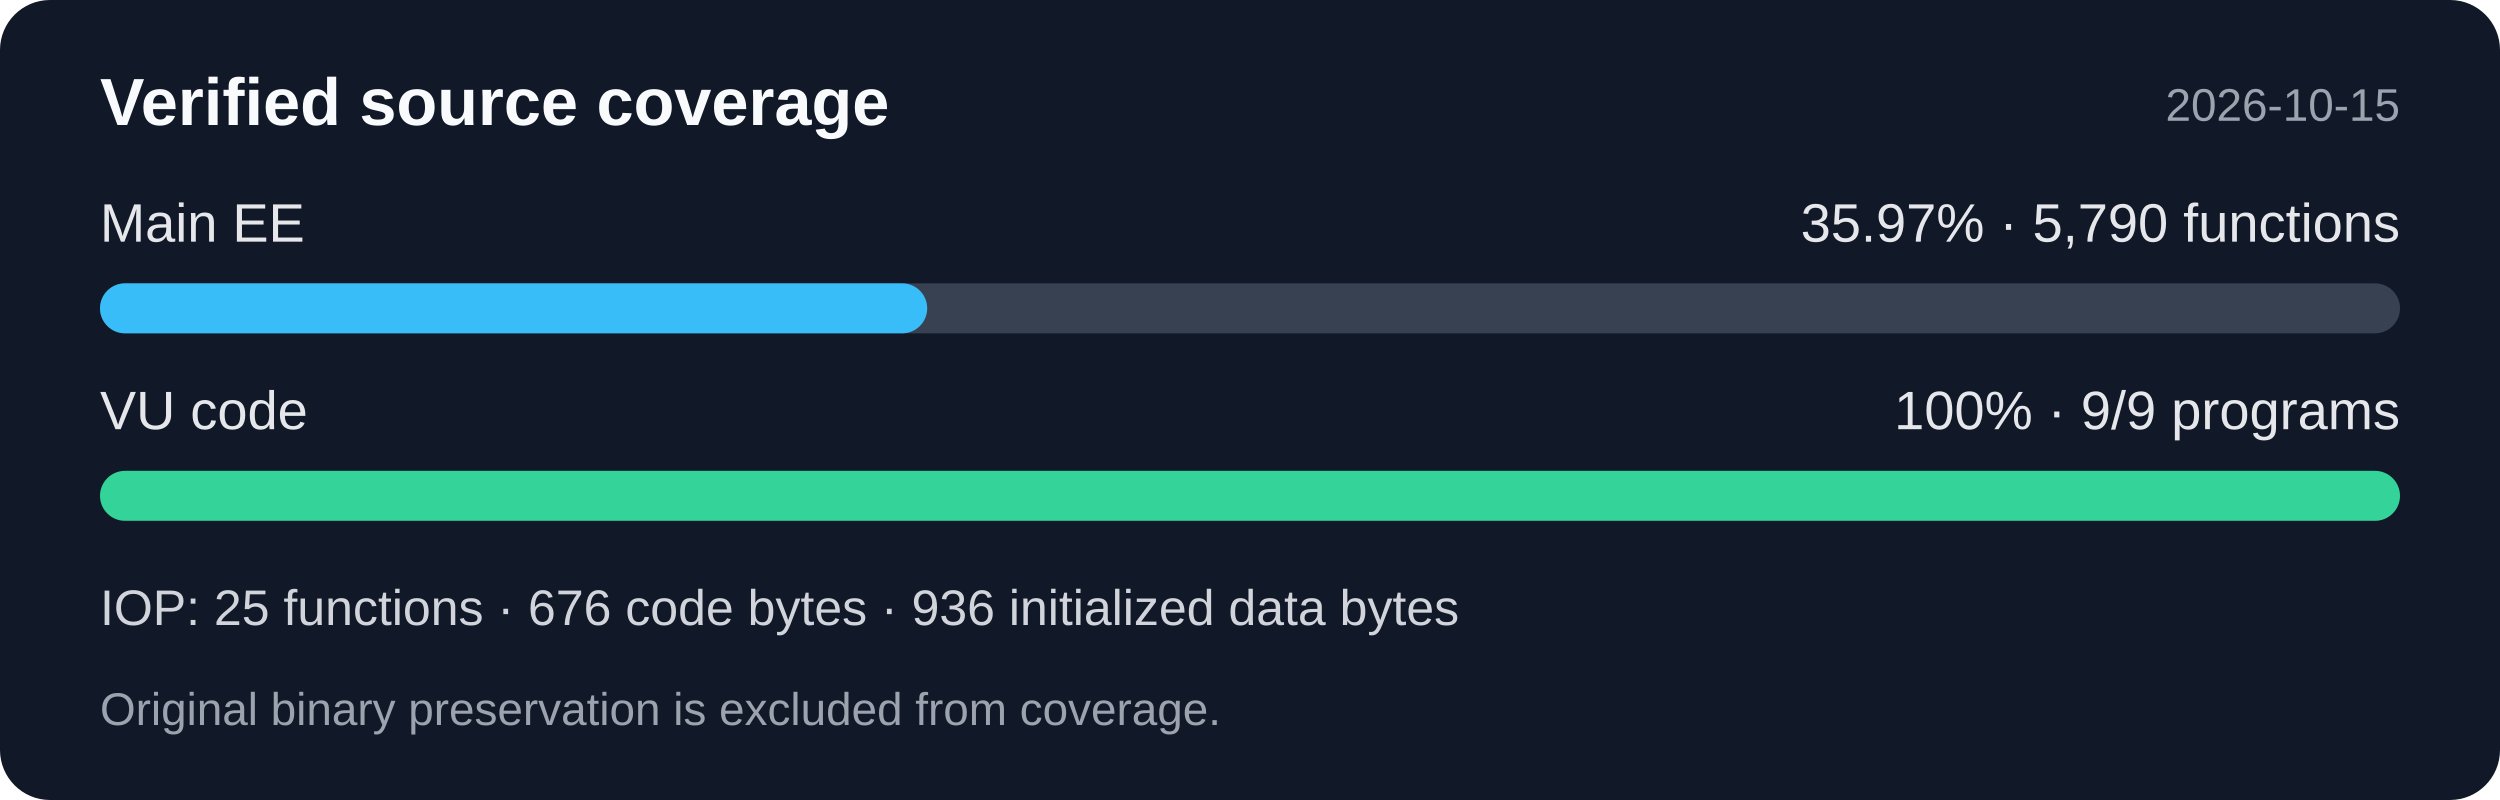
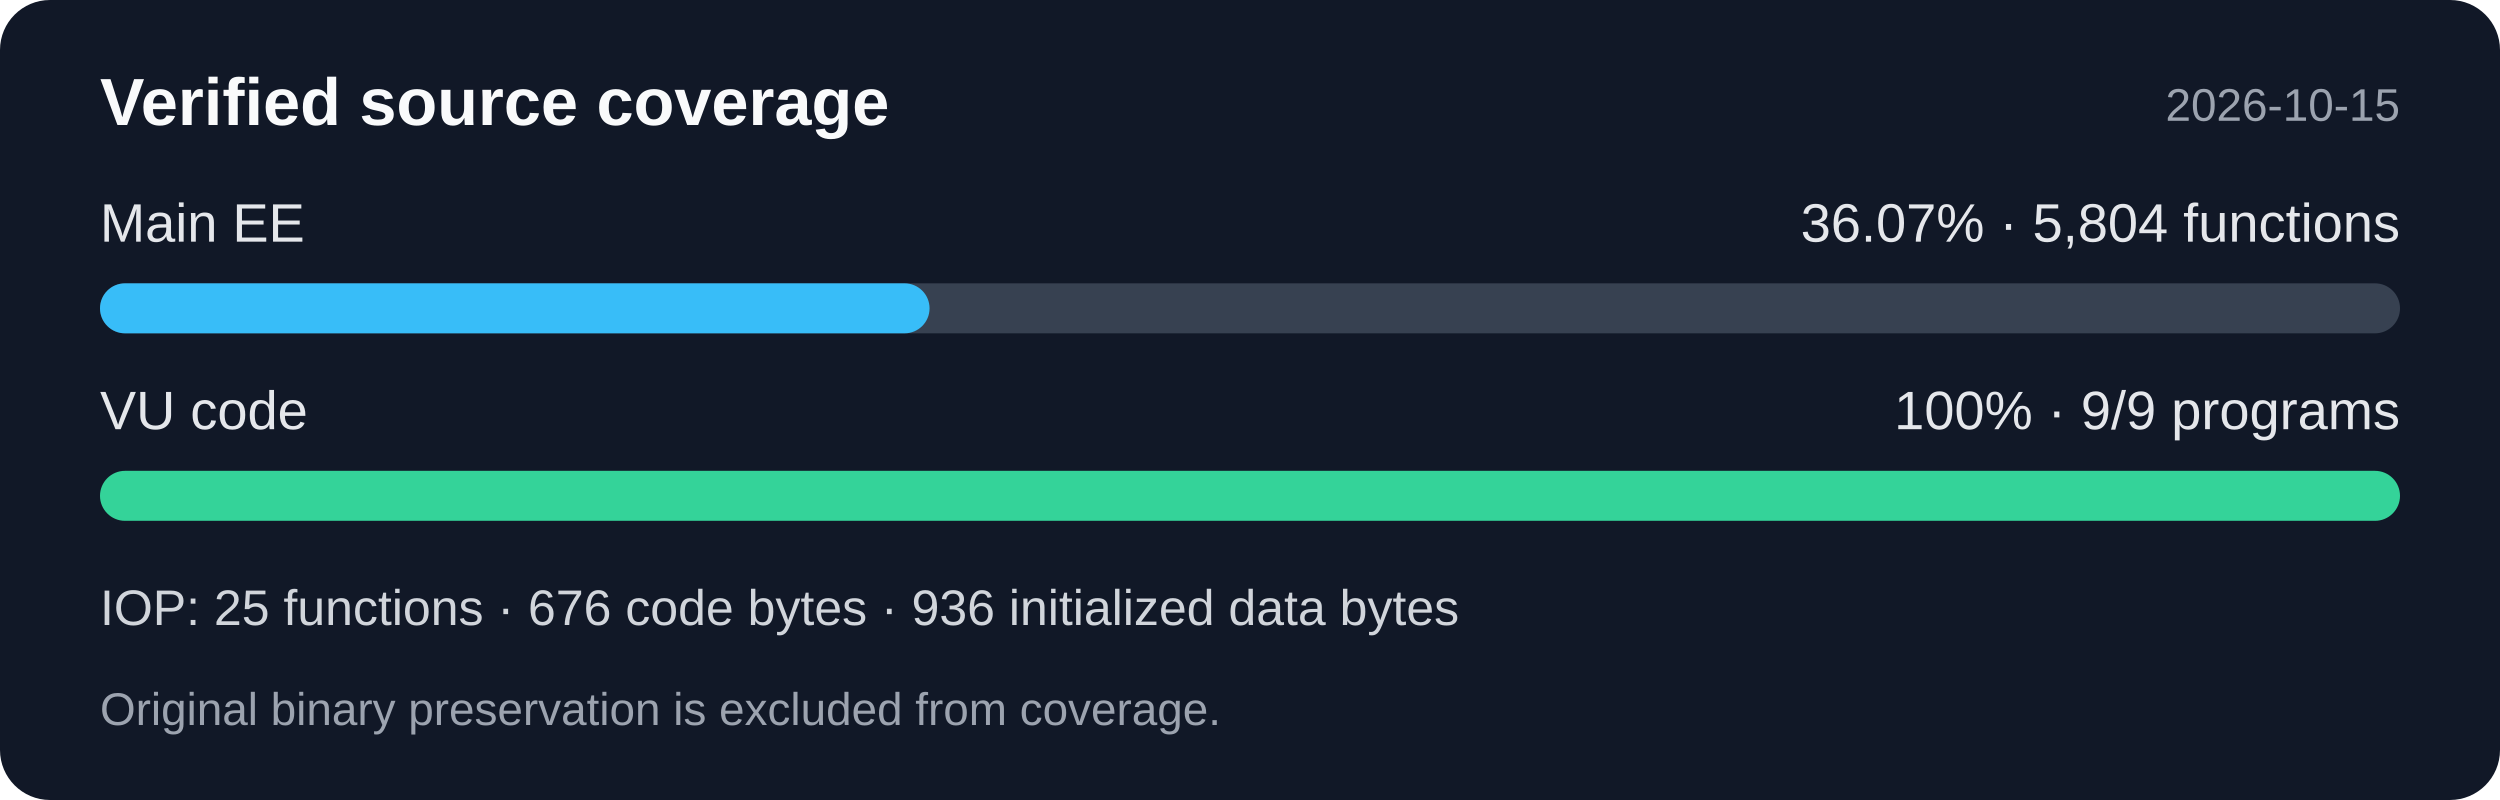
<svg xmlns="http://www.w3.org/2000/svg" width="600" height="192" viewBox="0 0 600 192" role="img" aria-labelledby="title desc">
  <rect width="600" height="192" rx="12" fill="#111827" />
  <g font-family="Segoe UI,Arial,sans-serif">
    <text x="24" y="30" fill="#f9fafb" font-size="16" font-weight="600">Verified source coverage</text>
    <text x="576" y="29" fill="#9ca3af" font-size="11" text-anchor="end">2026-10-15</text>
    <text x="24" y="58" fill="#e5e7eb" font-size="13">Main EE</text>
-     <text x="576" y="58" fill="#e5e7eb" font-size="13" text-anchor="end">35.97% · 5,790 functions</text>
+     <text x="576" y="58" fill="#e5e7eb" font-size="13" text-anchor="end">36.07% · 5,804 functions</text>
    <rect x="24" y="68" width="552" height="12" rx="6" fill="#374151" />
-     <rect x="24" y="68" width="198.531" height="12" rx="6" fill="#38bdf8" />
+     <rect x="24" y="68" width="199.095" height="12" rx="6" fill="#38bdf8" />
    <text x="24" y="103" fill="#e5e7eb" font-size="13">VU code</text>
    <text x="576" y="103" fill="#e5e7eb" font-size="13" text-anchor="end">100% · 9/9 programs</text>
    <rect x="24" y="113" width="552" height="12" rx="6" fill="#34d399" />
    <text x="24" y="150" fill="#d1d5db" font-size="12">IOP: 25 functions · 676 code bytes · 936 initialized data bytes</text>
    <text x="24" y="174" fill="#9ca3af" font-size="11">Original binary preservation is excluded from coverage.</text>
  </g>
</svg>
